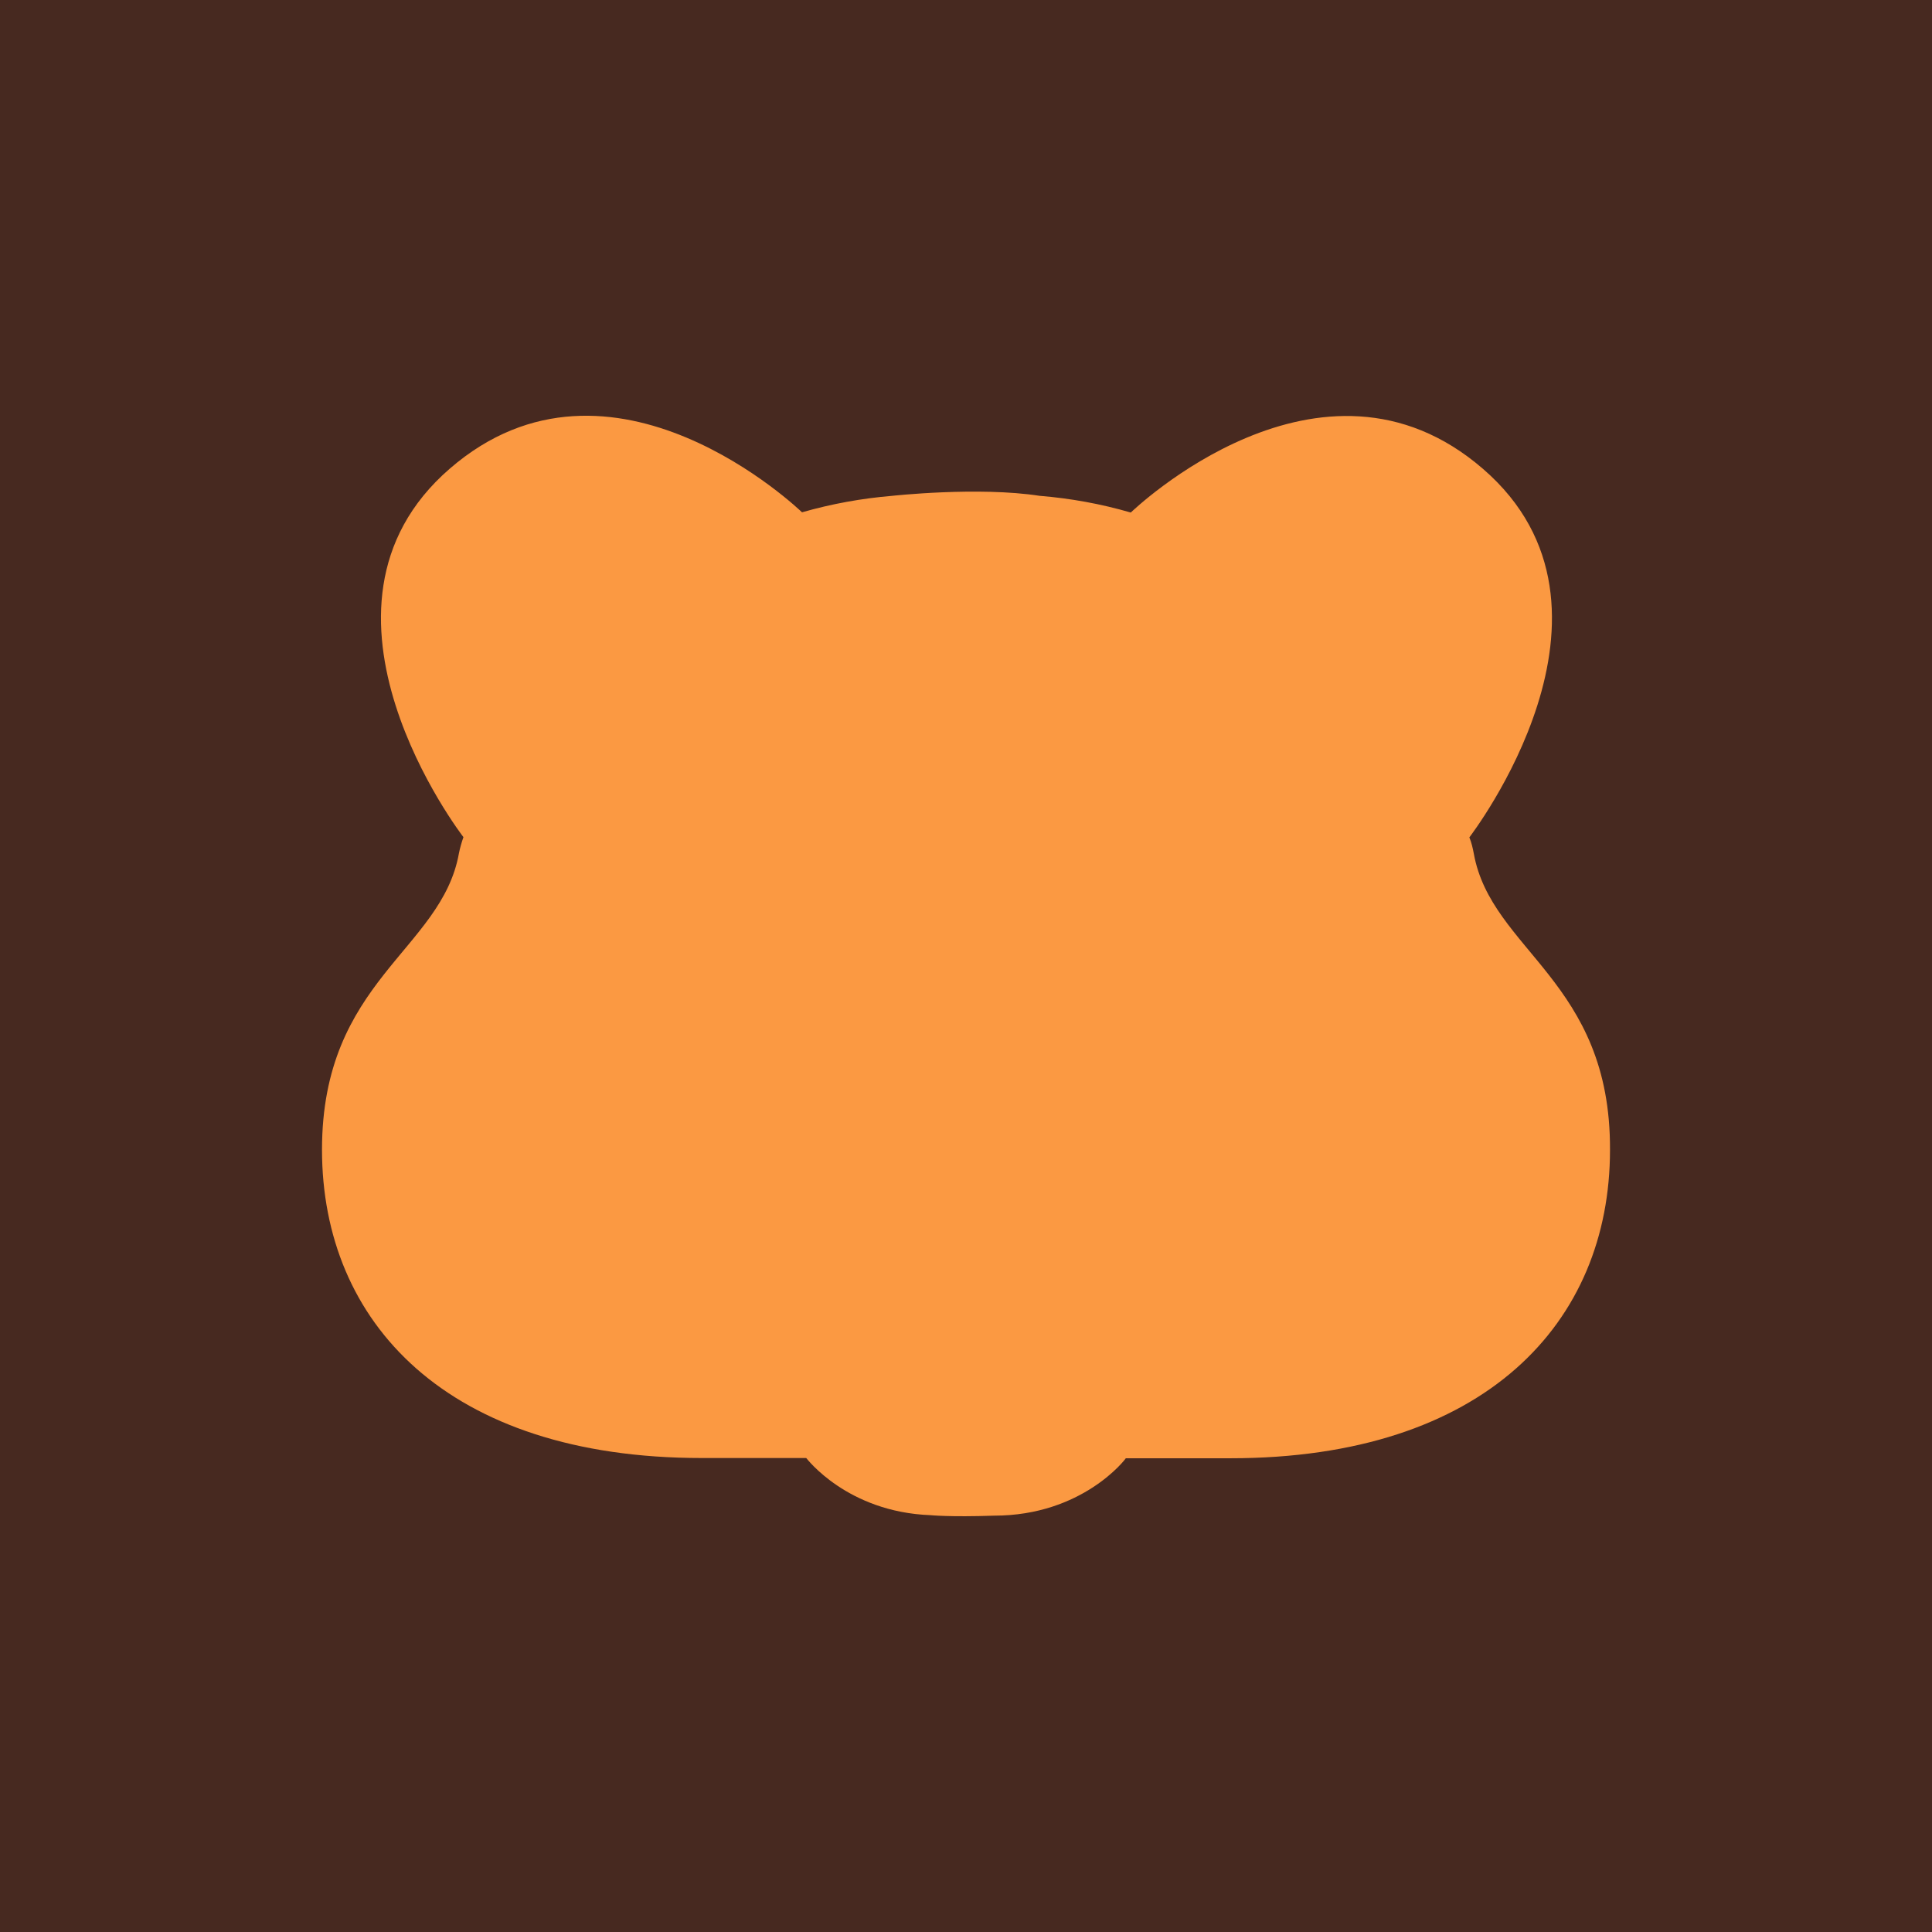
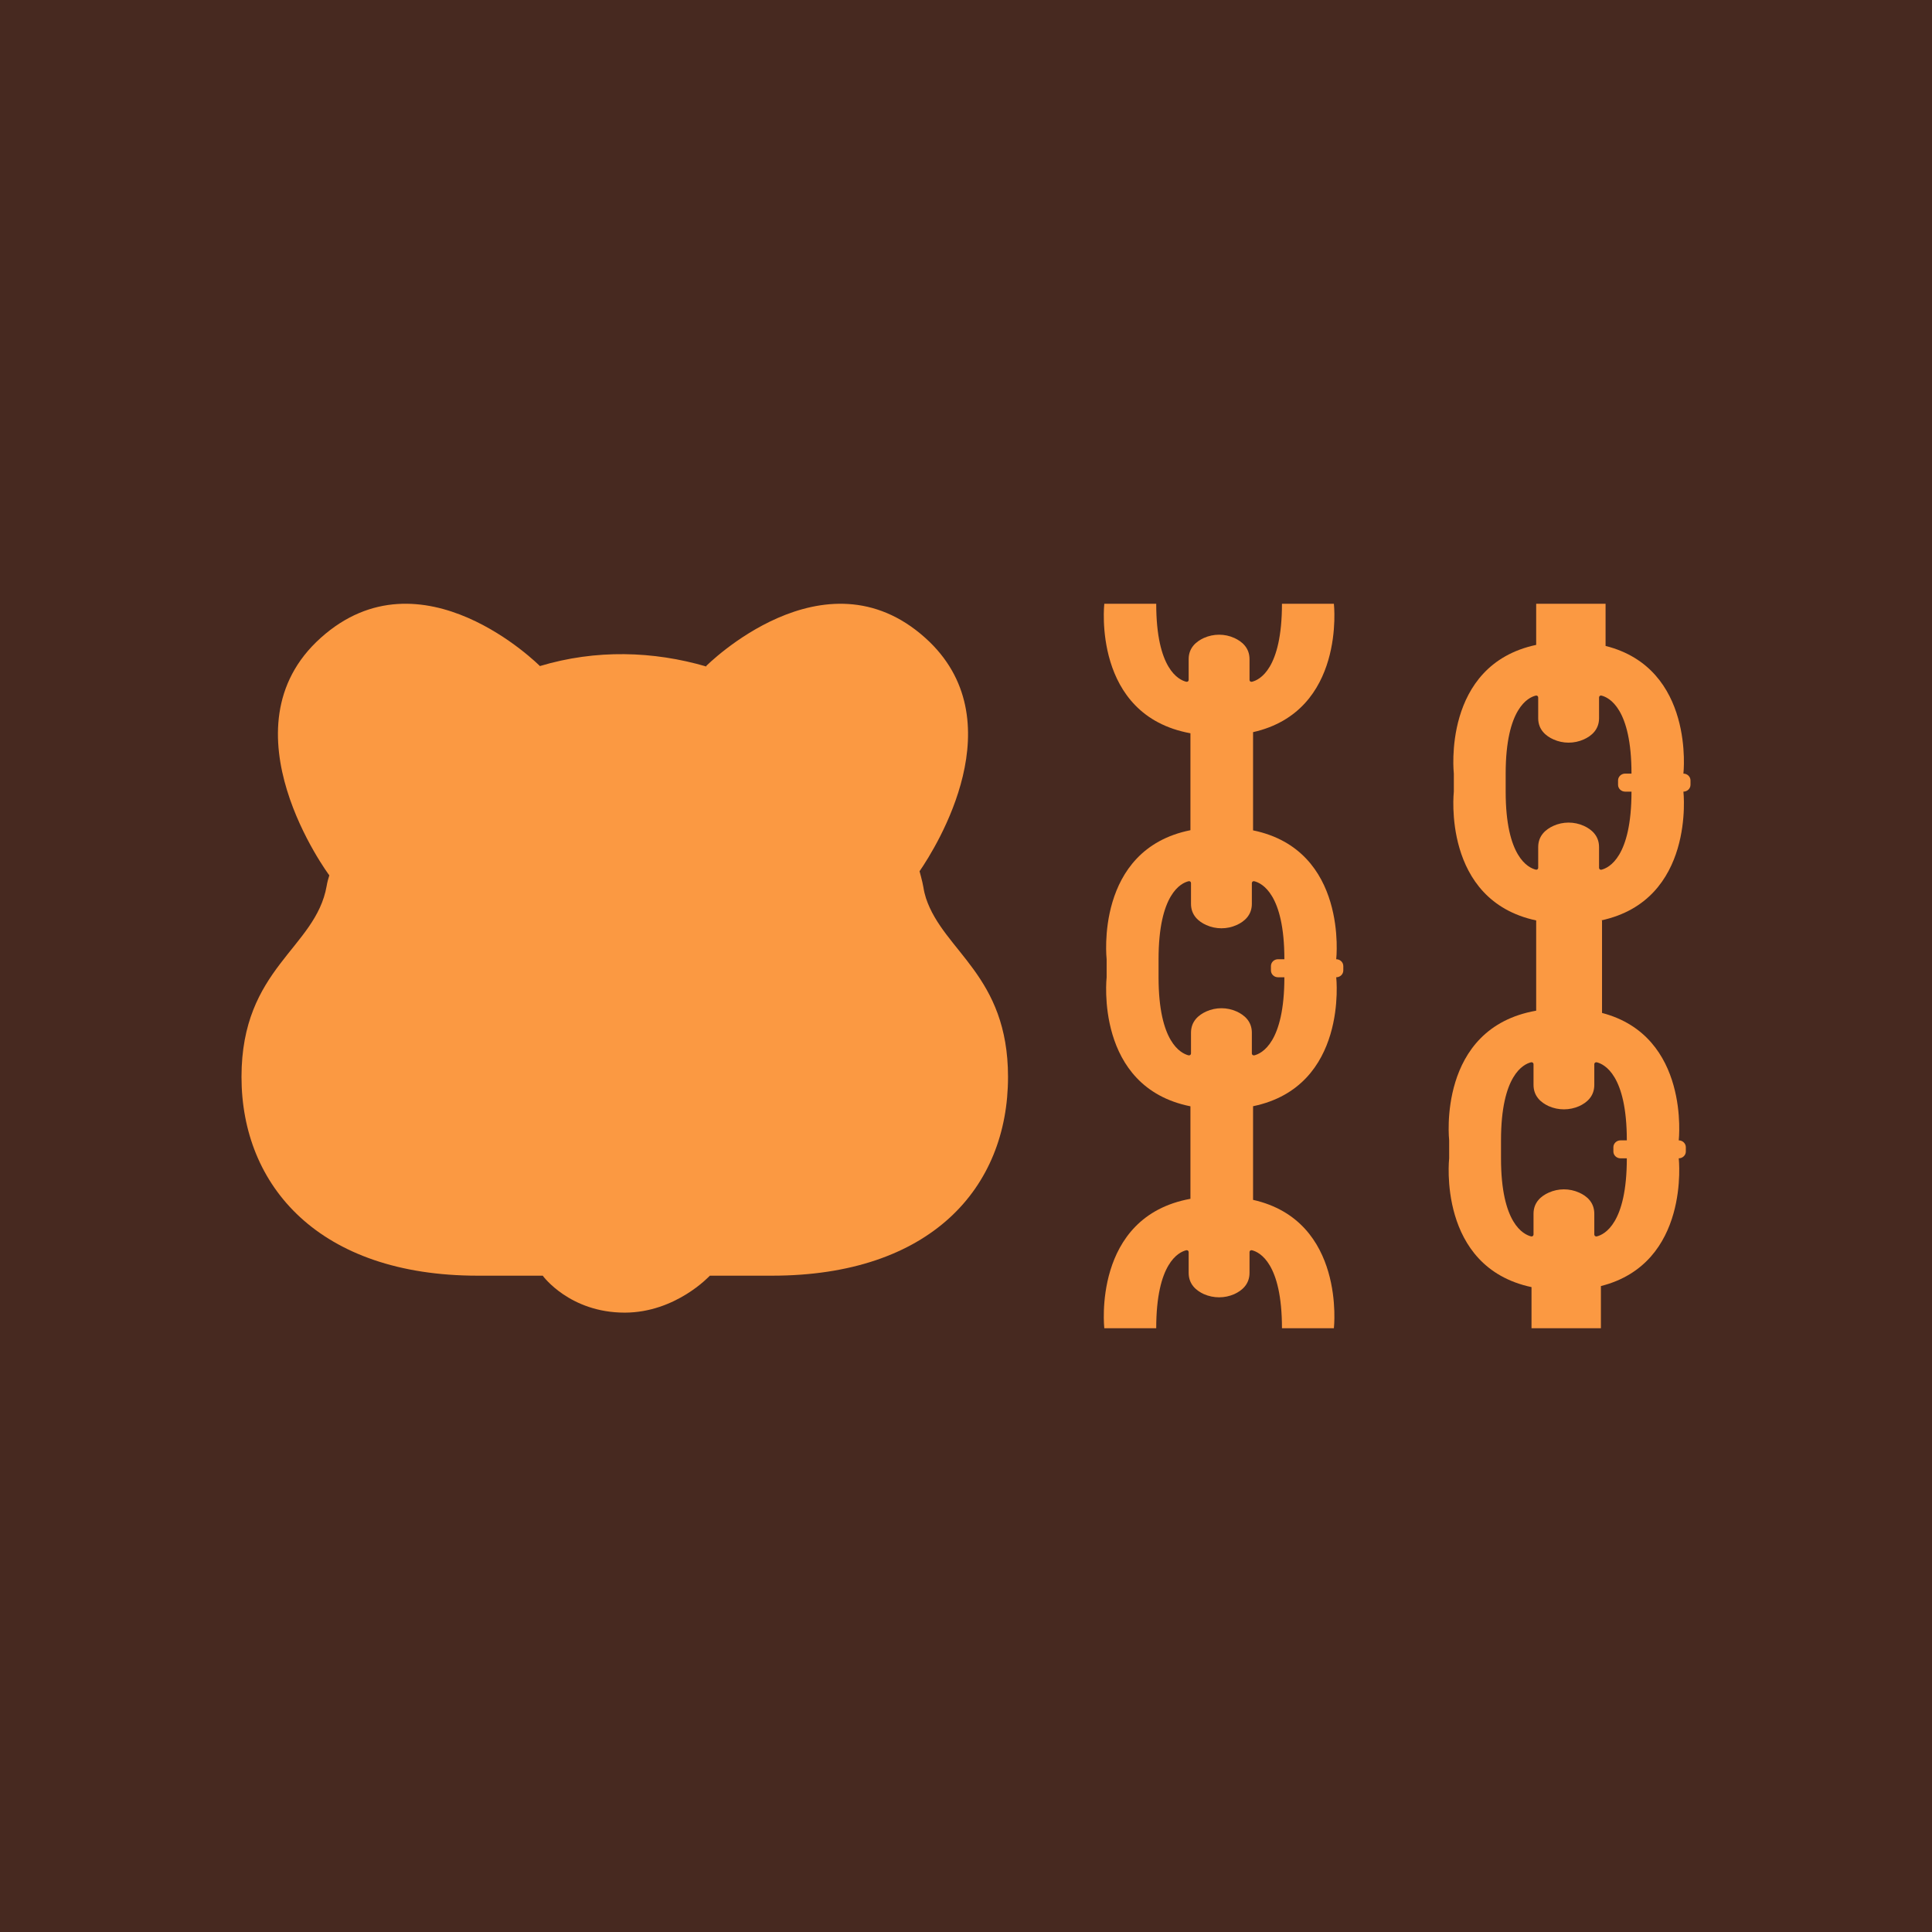
<svg xmlns="http://www.w3.org/2000/svg" width="24" height="24" viewBox="0 0 24 24" fill="none">
  <g clip-path="url(#clip0_408_341)">
    <rect width="24" height="24" fill="#472920" />
-     <path d="M18.308 10.603C18.295 10.533 18.279 10.466 18.253 10.402C18.263 10.387 20.439 7.568 18.423 5.825C16.41 4.082 14.06 6.355 14.047 6.367C13.673 6.258 13.296 6.191 12.923 6.16C12.923 6.16 12.923 6.16 12.919 6.16C12.152 6.041 11.077 6.16 11.077 6.16C10.707 6.191 10.333 6.258 9.963 6.364C9.95 6.352 7.599 4.079 5.587 5.822C3.574 7.565 5.747 10.387 5.757 10.399C5.734 10.466 5.714 10.533 5.701 10.6C5.485 11.807 4 12.179 4 14.282C4 16.424 5.551 18.112 8.717 18.112H10.015C10.022 18.118 10.523 18.783 11.559 18.822C11.559 18.822 11.798 18.847 12.349 18.828C13.447 18.828 13.982 18.125 13.985 18.115H15.283C18.45 18.115 20 16.427 20 14.285C20.01 12.185 18.525 11.81 18.308 10.603Z" fill="#FB9942" />
+     <path d="M11.503 11.158C11.489 11.114 11.478 11.069 11.471 11.023C11.467 11.002 11.463 10.98 11.458 10.959C11.447 10.914 11.436 10.868 11.423 10.823C11.631 10.52 12.625 8.939 11.494 7.924C10.239 6.797 8.772 8.274 8.772 8.274L8.776 8.28C8.117 8.087 7.402 8.065 6.707 8.274C6.698 8.265 5.236 6.8 3.984 7.924C2.732 9.047 4.084 10.865 4.091 10.874C4.077 10.917 4.065 10.961 4.058 11.005C3.922 11.783 3 12.023 3 13.378C3 14.733 3.965 15.847 5.934 15.847H6.742C6.745 15.852 7.078 16.306 7.761 16.306C8.395 16.305 8.814 15.851 8.818 15.847H9.589C11.558 15.847 12.522 14.759 12.522 13.378C12.522 12.116 11.723 11.821 11.503 11.158Z" fill="#FB9942" />
+     <path d="M20.912 9.61C20.912 9.61 21.058 8.304 19.945 8.024V7.5H19.083V8.011C17.909 8.261 18.06 9.61 18.06 9.61V9.834C18.06 9.834 17.909 11.184 19.083 11.434L19.083 12.555C17.846 12.772 18.002 14.166 18.002 14.166V14.389C18.002 14.389 17.851 15.739 19.025 15.989V16.5H19.887V15.976C21 15.695 20.854 14.389 20.854 14.389C20.902 14.389 20.942 14.351 20.942 14.305V14.251C20.942 14.204 20.902 14.166 20.854 14.166C20.854 14.166 20.999 12.871 19.901 12.583V11.434H19.888C21.063 11.184 20.912 9.834 20.912 9.834C20.96 9.834 21 9.796 21 9.749V9.695C21 9.648 20.96 9.61 20.912 9.61ZM20.209 14.166H20.13C20.082 14.166 20.042 14.204 20.042 14.251V14.305C20.042 14.351 20.082 14.389 20.13 14.389H20.209C20.209 15.2 19.93 15.336 19.836 15.359C19.82 15.363 19.805 15.351 19.805 15.336V15.078C19.805 14.935 19.711 14.857 19.617 14.815C19.497 14.761 19.358 14.761 19.239 14.815C19.145 14.857 19.05 14.935 19.05 15.078V15.336C19.05 15.351 19.035 15.363 19.02 15.359C18.927 15.336 18.646 15.201 18.646 14.389V14.166C18.646 13.356 18.925 13.219 19.02 13.196C19.035 13.193 19.05 13.204 19.05 13.219V13.477C19.05 13.62 19.145 13.698 19.239 13.741C19.358 13.794 19.497 13.794 19.617 13.741C19.711 13.698 19.805 13.62 19.805 13.477V13.219C19.805 13.204 19.82 13.193 19.835 13.196C19.929 13.219 20.209 13.354 20.209 14.166ZM20.188 9.834H20.267C20.267 10.646 19.987 10.781 19.893 10.804C19.878 10.807 19.864 10.796 19.864 10.781V10.523C19.864 10.38 19.769 10.302 19.675 10.259C19.555 10.205 19.416 10.205 19.297 10.259C19.203 10.302 19.108 10.38 19.108 10.523V10.781C19.108 10.796 19.093 10.807 19.078 10.803C18.984 10.78 18.704 10.644 18.704 9.834V9.61C18.704 8.799 18.985 8.663 19.078 8.641C19.093 8.637 19.108 8.648 19.108 8.664V8.922C19.108 9.064 19.203 9.143 19.297 9.185C19.416 9.239 19.555 9.239 19.675 9.185C19.769 9.143 19.864 9.064 19.864 8.922V8.664C19.864 8.648 19.878 8.637 19.894 8.641C19.988 8.664 20.267 8.8 20.267 9.61H20.188C20.14 9.61 20.1 9.648 20.1 9.695V9.749C20.1 9.796 20.14 9.834 20.188 9.834Z" fill="#FB9942" />
+     <path d="M16.599 11.916C16.599 11.916 16.751 10.559 15.566 10.315V9.095C16.72 8.835 16.57 7.5 16.57 7.5C16.57 7.5 15.923 7.5 15.925 7.5C15.925 8.312 15.645 8.447 15.552 8.469C15.537 8.473 15.522 8.462 15.522 8.447V8.188C15.522 8.046 15.427 7.968 15.333 7.925C15.214 7.871 15.075 7.871 14.955 7.925C14.861 7.968 14.766 8.046 14.766 8.188V8.447C14.766 8.462 14.751 8.473 14.736 8.469C14.642 8.446 14.363 8.31 14.363 7.5C14.365 7.5 13.718 7.5 13.718 7.5C13.718 7.5 13.563 8.885 14.788 9.109V10.313C13.594 10.553 13.747 11.916 13.747 11.916V12.14C13.747 12.14 13.594 13.504 14.788 13.743V14.892C13.563 15.115 13.718 16.5 13.718 16.5C13.718 16.5 14.365 16.5 14.363 16.5C14.363 15.689 14.643 15.554 14.736 15.531C14.752 15.527 14.766 15.539 14.766 15.554V15.812C14.766 15.955 14.861 16.033 14.955 16.076C15.075 16.129 15.214 16.129 15.333 16.076C15.427 16.033 15.522 15.955 15.522 15.812V15.554C15.522 15.538 15.537 15.527 15.552 15.531C15.646 15.554 15.925 15.69 15.925 16.5C15.923 16.5 16.57 16.5 16.57 16.5C16.57 16.5 16.72 15.165 15.566 14.905V13.742C16.751 13.497 16.599 12.14 16.599 12.14C16.648 12.14 16.687 12.102 16.687 12.055V12.001C16.687 11.954 16.648 11.916 16.599 11.916ZM15.876 12.14H15.955C15.955 12.952 15.674 13.087 15.581 13.11C15.566 13.113 15.551 13.102 15.551 13.087V12.829C15.551 12.686 15.456 12.608 15.362 12.565C15.243 12.511 15.104 12.511 14.984 12.565C14.89 12.608 14.795 12.686 14.795 12.829V13.087C14.795 13.102 14.78 13.113 14.765 13.11C14.671 13.086 14.392 12.95 14.392 12.14V11.916C14.392 11.105 14.672 10.969 14.765 10.947C14.781 10.943 14.795 10.954 14.795 10.97V11.228C14.795 11.37 14.89 11.449 14.984 11.491C15.104 11.545 15.243 11.545 15.362 11.491C15.456 11.449 15.551 11.37 15.551 11.228V10.97C15.551 10.954 15.566 10.943 15.581 10.947C15.675 10.97 15.955 11.106 15.955 11.916H15.876C15.827 11.916 15.788 11.954 15.788 12.001V12.055C15.788 12.102 15.827 12.14 15.876 12.14Z" fill="#FB9942" />
  </g>
  <defs>
    <clipPath id="clip0_408_341">
      <rect width="24" height="24" fill="white" />
    </clipPath>
  </defs>
</svg>
